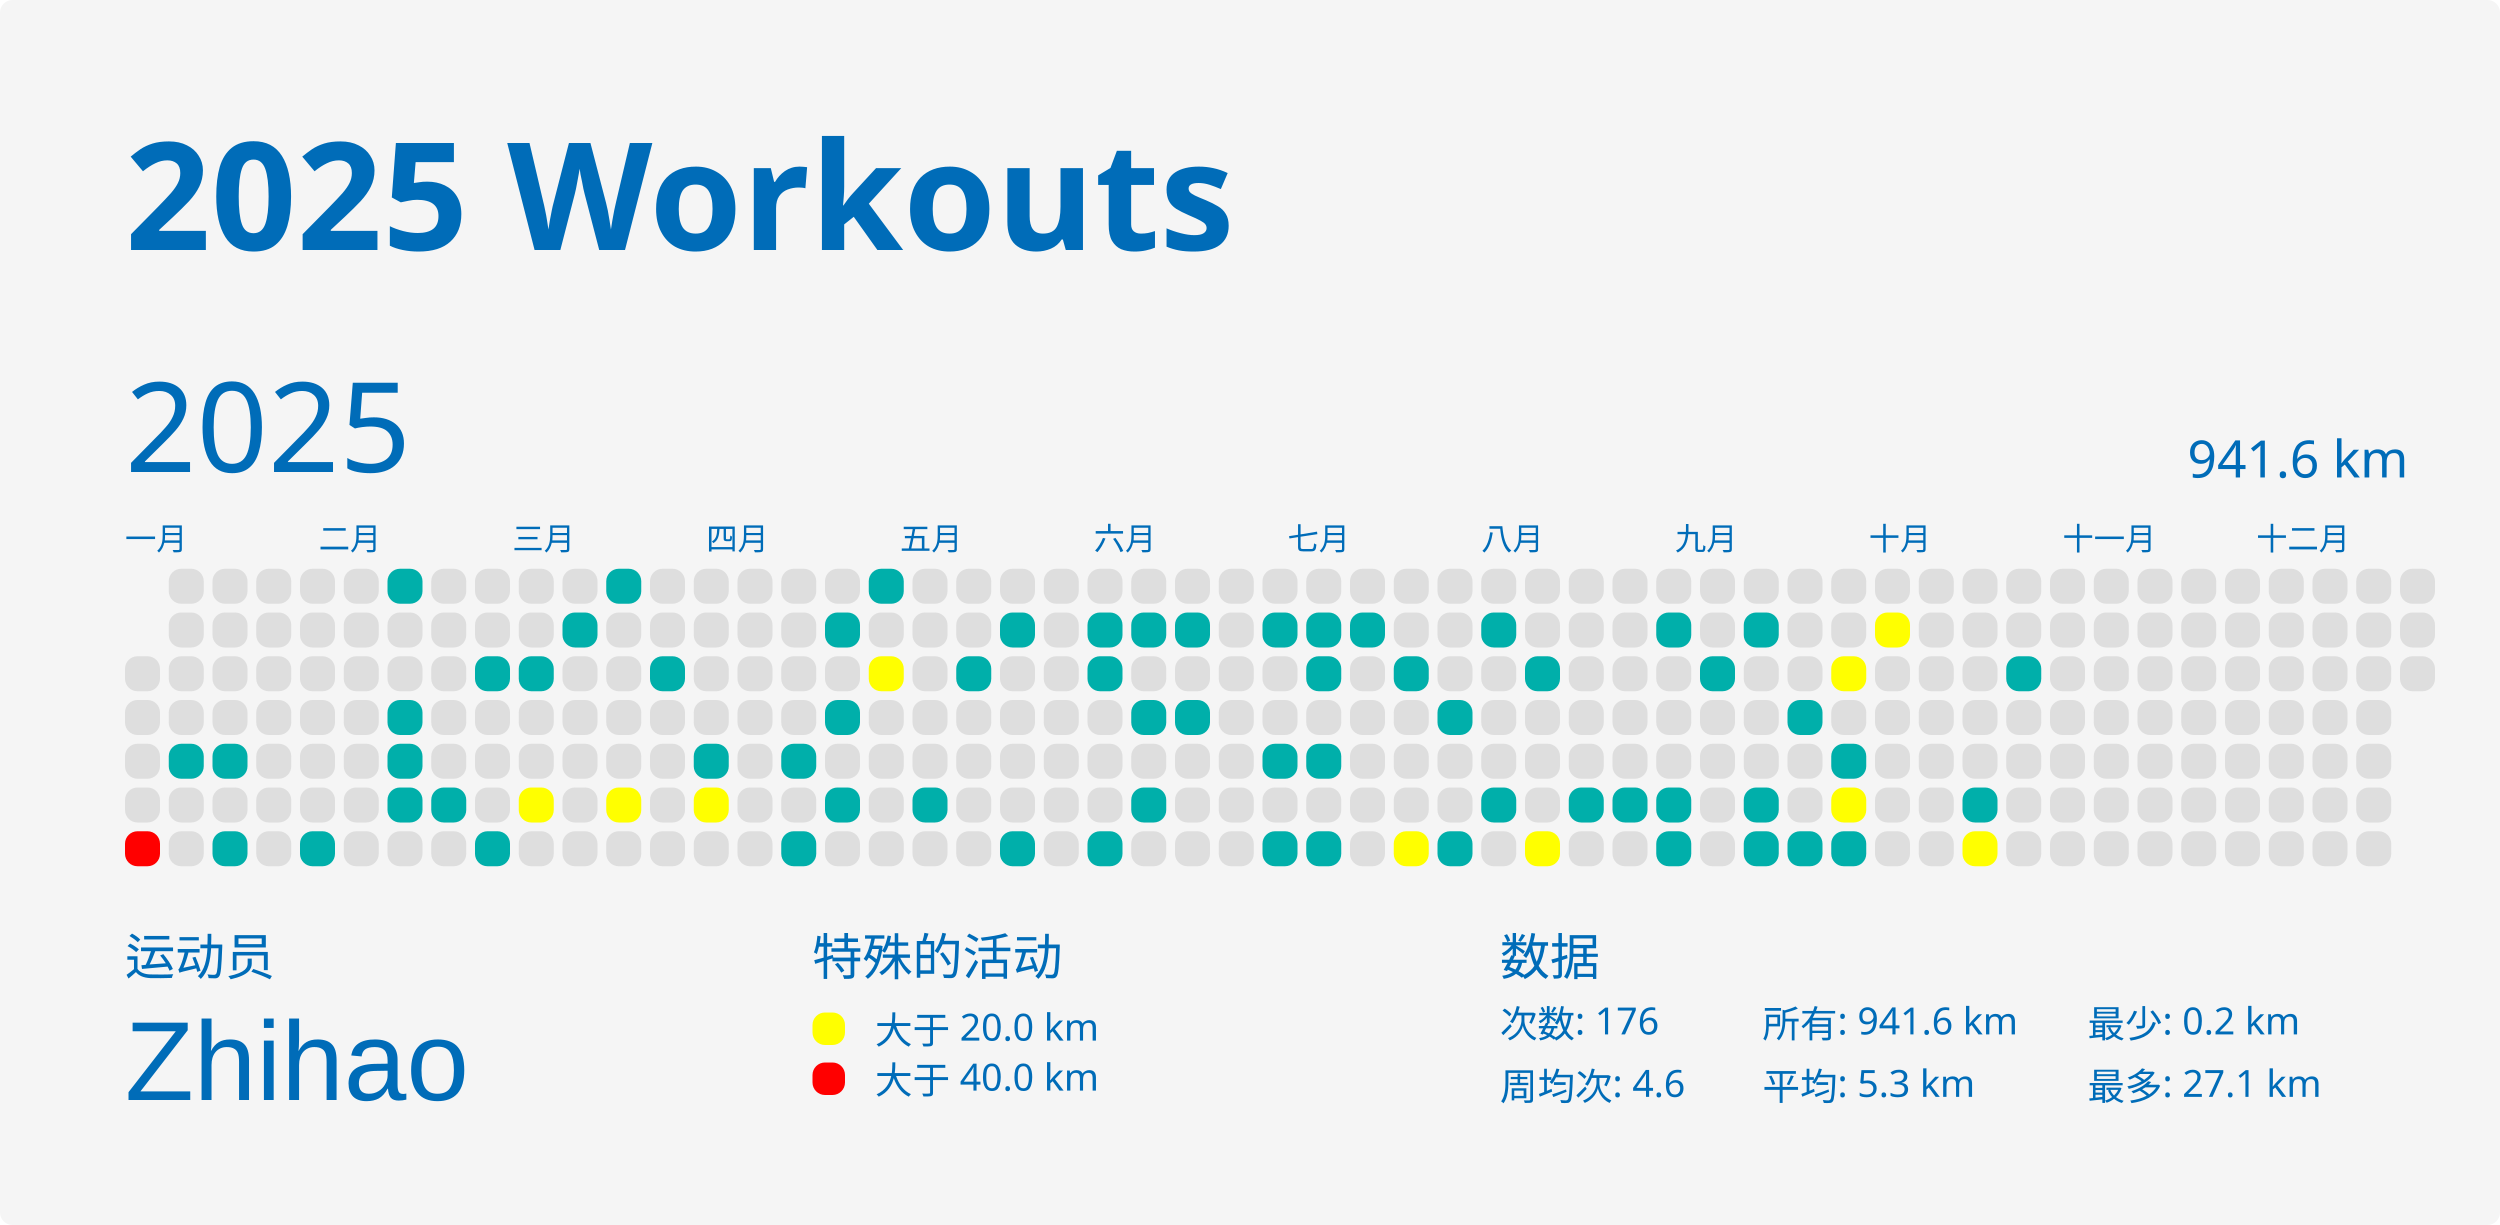
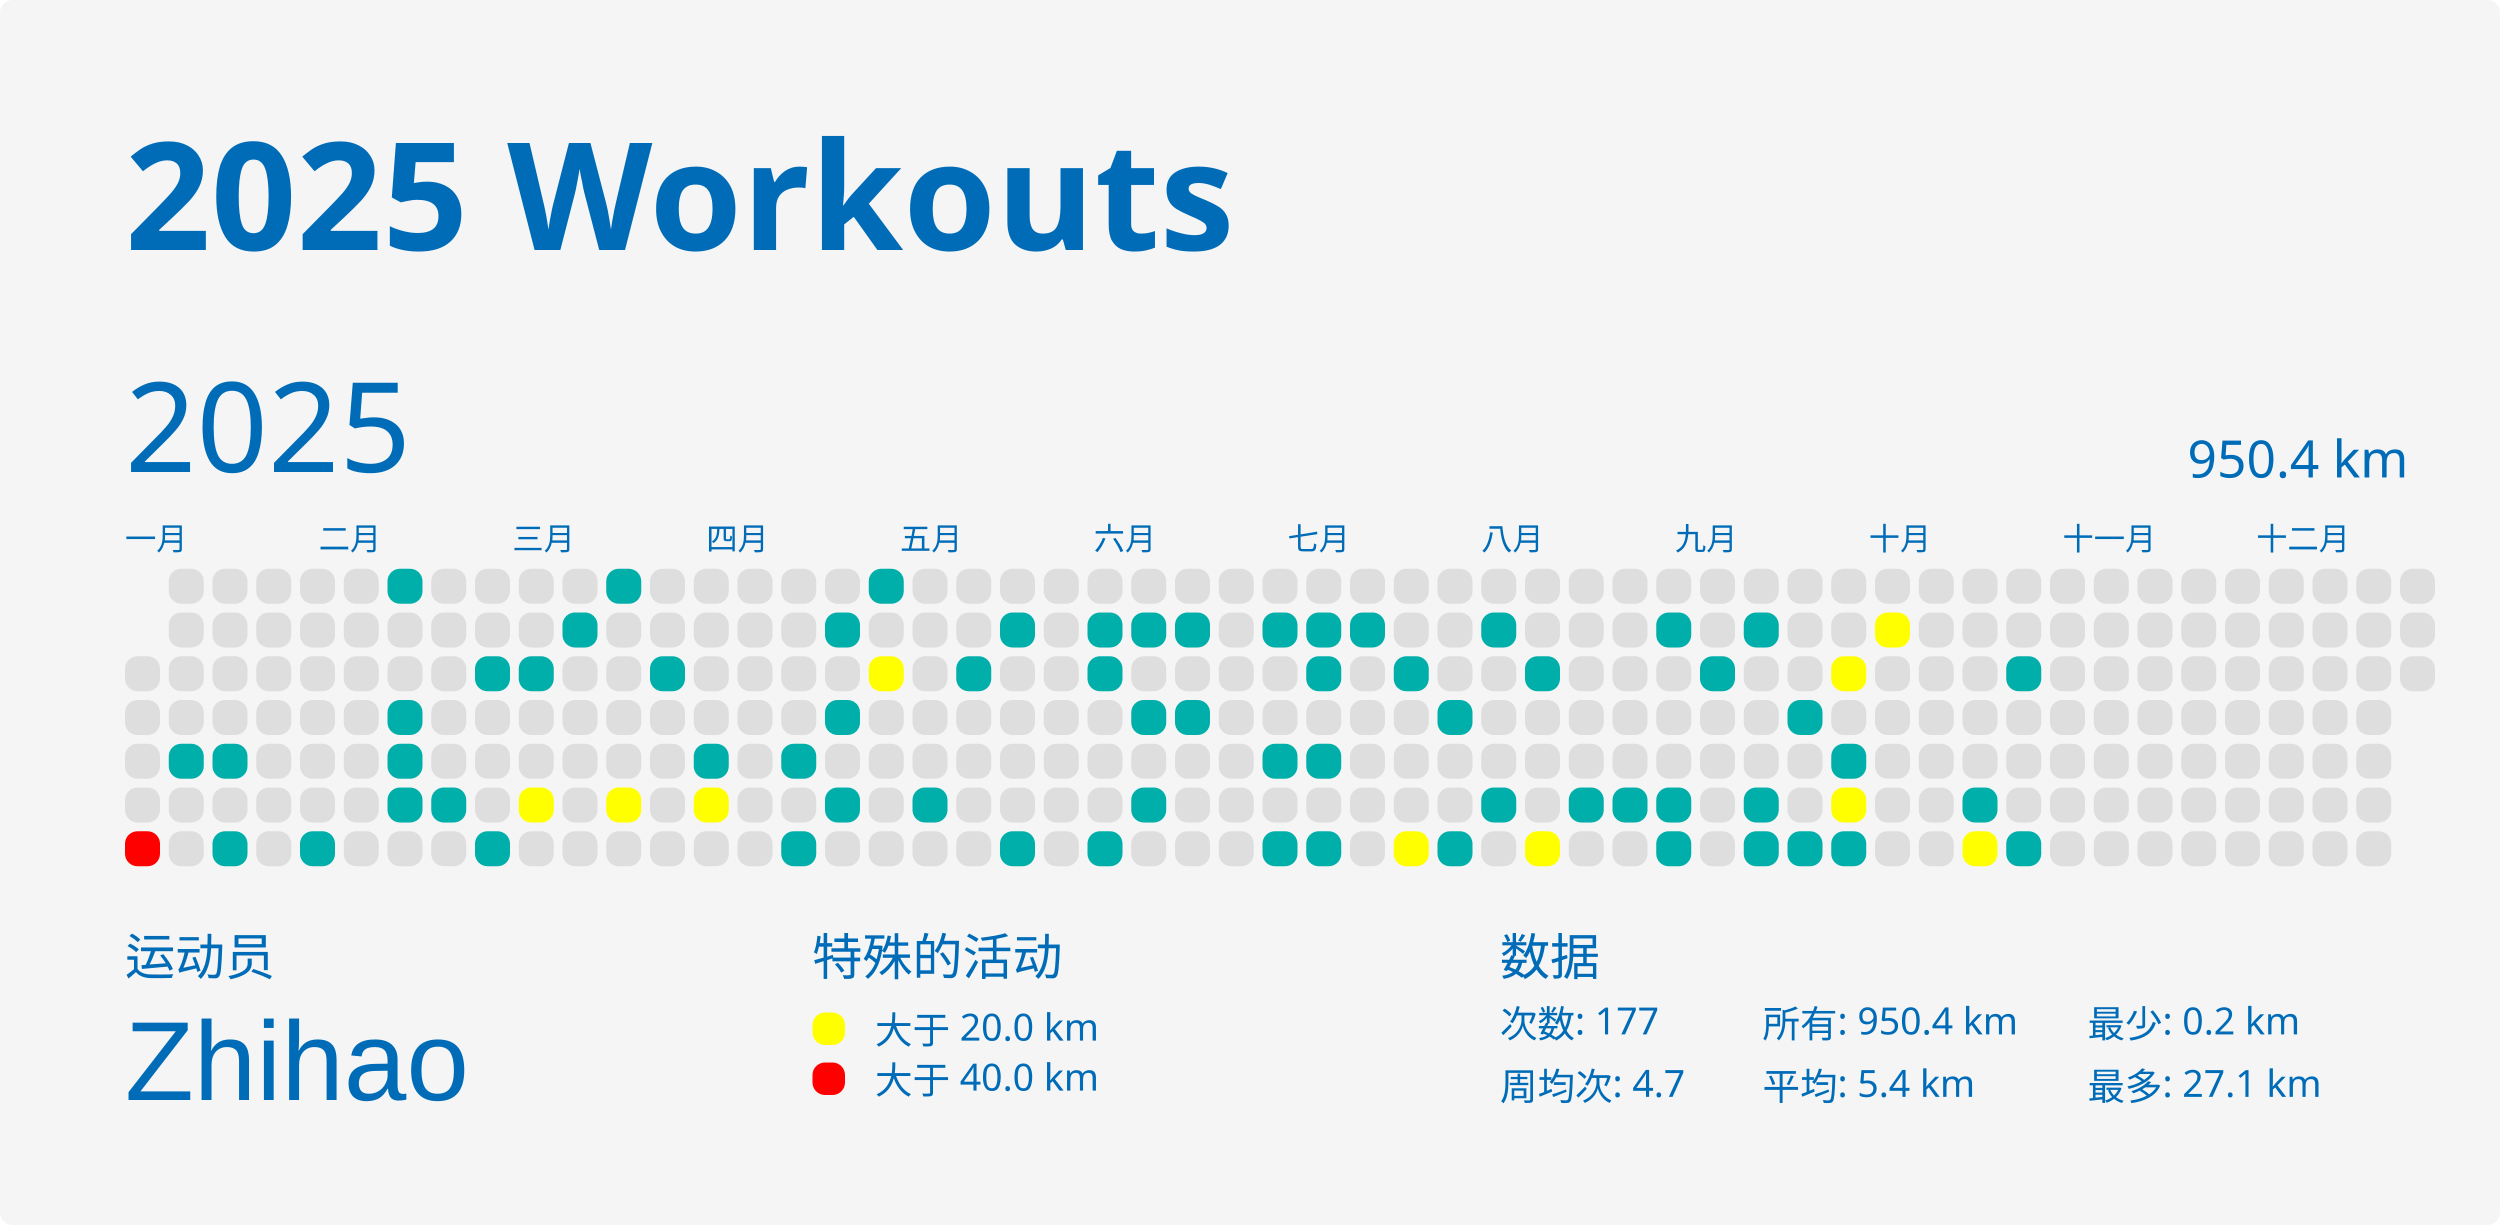
<svg xmlns="http://www.w3.org/2000/svg" baseProfile="full" height="98mm" version="1.1" viewBox="0,0,200,98" width="200mm">
  <defs />
  <rect fill="#f5f5f5" height="98" rx="1" ry="1" width="200" x="0" y="0" />
  <text fill="#006cb8" style="font-size:12px; font-family:MGI-Regular; font-weight:bold;" x="10" y="20">2025 Workouts</text>
  <text fill="#006cb8" style="font-size:4px; font-family:MGI-Regular" x="10" y="78">运动员</text>
  <text fill="#006cb8" style="font-size:9px; font-family:Arial" x="10" y="88">Zhihao</text>
  <text fill="#006cb8" style="font-size:4px; font-family:MGI-Regular" x="65" y="78">特殊的活动</text>
  <rect fill="yellow" height="2.6" rx="1" ry="1" width="2.6" x="65" y="81" />
  <text fill="#006cb8" style="font-size:3px; font-family:MGI-Regular" x="70" y="83.5">大于 20.0 km</text>
  <rect fill="red" height="2.6" rx="1" ry="1" width="2.6" x="65" y="85" />
  <text fill="#006cb8" style="font-size:3px; font-family:MGI-Regular" x="70" y="87.5">大于 40.0 km</text>
  <text fill="#006cb8" style="font-size:4px; font-family:MGI-Regular" x="120" y="78">数据</text>
-   <text fill="#006cb8" style="font-size:3px; font-family:MGI-Regular" x="120" y="83">次数: 176</text>
-   <text fill="#006cb8" style="font-size:3px; font-family:MGI-Regular" x="120" y="88">周均次: 4.6</text>
-   <text fill="#006cb8" style="font-size:3px; font-family:MGI-Regular" x="141" y="83">所有: 941.6 km</text>
-   <text fill="#006cb8" style="font-size:3px; font-family:MGI-Regular" x="141" y="88">平均: 5.3 km</text>
+   <text fill="#006cb8" style="font-size:3px; font-family:MGI-Regular" x="120" y="83">次数: 177</text>
+   <text fill="#006cb8" style="font-size:3px; font-family:MGI-Regular" x="120" y="88">周均次: 4.7</text>
+   <text fill="#006cb8" style="font-size:3px; font-family:MGI-Regular" x="141" y="83">所有: 950.4 km</text>
+   <text fill="#006cb8" style="font-size:3px; font-family:MGI-Regular" x="141" y="88">平均: 5.4 km</text>
  <text fill="#006cb8" style="font-size:3px; font-family:MGI-Regular" x="167" y="83">最少: 0.2 km</text>
  <text fill="#006cb8" style="font-size:3px; font-family:MGI-Regular" x="167" y="88">最多: 27.1 km</text>
  <text dominant-baseline="hanging" fill="#006cb8" style="font-size:10.0px; font-family:MGI-Regular;" x="10" y="30">2025</text>
-   <text dominant-baseline="hanging" fill="#006cb8" style="font-size:4.125px; font-family:MGI-Regular;" x="175" y="35">941.6 km</text>
+   <text dominant-baseline="hanging" fill="#006cb8" style="font-size:4.125px; font-family:MGI-Regular;" x="175" y="35">950.4 km</text>
  <text fill="#006cb8" style="font-size:2.5px; font-family:MGI-Regular" x="10.0" y="44">一月</text>
  <text fill="#006cb8" style="font-size:2.5px; font-family:MGI-Regular" x="25.5" y="44">二月</text>
  <text fill="#006cb8" style="font-size:2.5px; font-family:MGI-Regular" x="41.0" y="44">三月</text>
  <text fill="#006cb8" style="font-size:2.5px; font-family:MGI-Regular" x="56.5" y="44">四月</text>
  <text fill="#006cb8" style="font-size:2.5px; font-family:MGI-Regular" x="72.0" y="44">五月</text>
  <text fill="#006cb8" style="font-size:2.5px; font-family:MGI-Regular" x="87.5" y="44">六月</text>
  <text fill="#006cb8" style="font-size:2.5px; font-family:MGI-Regular" x="103.0" y="44">七月</text>
  <text fill="#006cb8" style="font-size:2.5px; font-family:MGI-Regular" x="118.5" y="44">八月</text>
  <text fill="#006cb8" style="font-size:2.5px; font-family:MGI-Regular" x="134.0" y="44">九月</text>
  <text fill="#006cb8" style="font-size:2.5px; font-family:MGI-Regular" x="149.5" y="44">十月</text>
  <text fill="#006cb8" style="font-size:2.5px; font-family:MGI-Regular" x="165.0" y="44">十一月</text>
  <text fill="#006cb8" style="font-size:2.5px; font-family:MGI-Regular" x="180.5" y="44">十二月</text>
  <rect fill="#dedede" height="2.8" rx="1" ry="1" width="2.8" x="10.0" y="52.5" />
  <rect fill="#dedede" height="2.8" rx="1" ry="1" width="2.8" x="10.0" y="56.0" />
  <rect fill="#dedede" height="2.8" rx="1" ry="1" width="2.8" x="10.0" y="59.5" />
  <rect fill="#dedede" height="2.8" rx="1" ry="1" width="2.8" x="10.0" y="63.0" />
  <rect fill="red" height="2.8" rx="1" ry="1" width="2.8" x="10.0" y="66.5" />
  <rect fill="#dedede" height="2.8" rx="1" ry="1" width="2.8" x="13.5" y="45.5" />
  <rect fill="#dedede" height="2.8" rx="1" ry="1" width="2.8" x="13.5" y="49.0" />
  <rect fill="#dedede" height="2.8" rx="1" ry="1" width="2.8" x="13.5" y="52.5" />
  <rect fill="#dedede" height="2.8" rx="1" ry="1" width="2.8" x="13.5" y="56.0" />
  <rect fill="#00AFAA" height="2.8" rx="1" ry="1" width="2.8" x="13.5" y="59.5" />
  <rect fill="#dedede" height="2.8" rx="1" ry="1" width="2.8" x="13.5" y="63.0" />
  <rect fill="#dedede" height="2.8" rx="1" ry="1" width="2.8" x="13.5" y="66.5" />
  <rect fill="#dedede" height="2.8" rx="1" ry="1" width="2.8" x="17.0" y="45.5" />
  <rect fill="#dedede" height="2.8" rx="1" ry="1" width="2.8" x="17.0" y="49.0" />
  <rect fill="#dedede" height="2.8" rx="1" ry="1" width="2.8" x="17.0" y="52.5" />
  <rect fill="#dedede" height="2.8" rx="1" ry="1" width="2.8" x="17.0" y="56.0" />
  <rect fill="#00AFAA" height="2.8" rx="1" ry="1" width="2.8" x="17.0" y="59.5" />
  <rect fill="#dedede" height="2.8" rx="1" ry="1" width="2.8" x="17.0" y="63.0" />
  <rect fill="#00AFAA" height="2.8" rx="1" ry="1" width="2.8" x="17.0" y="66.5" />
  <rect fill="#dedede" height="2.8" rx="1" ry="1" width="2.8" x="20.5" y="45.5" />
  <rect fill="#dedede" height="2.8" rx="1" ry="1" width="2.8" x="20.5" y="49.0" />
  <rect fill="#dedede" height="2.8" rx="1" ry="1" width="2.8" x="20.5" y="52.5" />
  <rect fill="#dedede" height="2.8" rx="1" ry="1" width="2.8" x="20.5" y="56.0" />
  <rect fill="#dedede" height="2.8" rx="1" ry="1" width="2.8" x="20.5" y="59.5" />
  <rect fill="#dedede" height="2.8" rx="1" ry="1" width="2.8" x="20.5" y="63.0" />
  <rect fill="#dedede" height="2.8" rx="1" ry="1" width="2.8" x="20.5" y="66.5" />
  <rect fill="#dedede" height="2.8" rx="1" ry="1" width="2.8" x="24.0" y="45.5" />
  <rect fill="#dedede" height="2.8" rx="1" ry="1" width="2.8" x="24.0" y="49.0" />
  <rect fill="#dedede" height="2.8" rx="1" ry="1" width="2.8" x="24.0" y="52.5" />
  <rect fill="#dedede" height="2.8" rx="1" ry="1" width="2.8" x="24.0" y="56.0" />
  <rect fill="#dedede" height="2.8" rx="1" ry="1" width="2.8" x="24.0" y="59.5" />
  <rect fill="#dedede" height="2.8" rx="1" ry="1" width="2.8" x="24.0" y="63.0" />
  <rect fill="#00AFAA" height="2.8" rx="1" ry="1" width="2.8" x="24.0" y="66.5" />
  <rect fill="#dedede" height="2.8" rx="1" ry="1" width="2.8" x="27.5" y="45.5" />
  <rect fill="#dedede" height="2.8" rx="1" ry="1" width="2.8" x="27.5" y="49.0" />
  <rect fill="#dedede" height="2.8" rx="1" ry="1" width="2.8" x="27.5" y="52.5" />
  <rect fill="#dedede" height="2.8" rx="1" ry="1" width="2.8" x="27.5" y="56.0" />
  <rect fill="#dedede" height="2.8" rx="1" ry="1" width="2.8" x="27.5" y="59.5" />
  <rect fill="#dedede" height="2.8" rx="1" ry="1" width="2.8" x="27.5" y="63.0" />
  <rect fill="#dedede" height="2.8" rx="1" ry="1" width="2.8" x="27.5" y="66.5" />
  <rect fill="#00AFAA" height="2.8" rx="1" ry="1" width="2.8" x="31.0" y="45.5" />
  <rect fill="#dedede" height="2.8" rx="1" ry="1" width="2.8" x="31.0" y="49.0" />
  <rect fill="#dedede" height="2.8" rx="1" ry="1" width="2.8" x="31.0" y="52.5" />
  <rect fill="#00AFAA" height="2.8" rx="1" ry="1" width="2.8" x="31.0" y="56.0" />
  <rect fill="#00AFAA" height="2.8" rx="1" ry="1" width="2.8" x="31.0" y="59.5" />
  <rect fill="#00AFAA" height="2.8" rx="1" ry="1" width="2.8" x="31.0" y="63.0" />
  <rect fill="#dedede" height="2.8" rx="1" ry="1" width="2.8" x="31.0" y="66.5" />
  <rect fill="#dedede" height="2.8" rx="1" ry="1" width="2.8" x="34.5" y="45.5" />
  <rect fill="#dedede" height="2.8" rx="1" ry="1" width="2.8" x="34.5" y="49.0" />
  <rect fill="#dedede" height="2.8" rx="1" ry="1" width="2.8" x="34.5" y="52.5" />
  <rect fill="#dedede" height="2.8" rx="1" ry="1" width="2.8" x="34.5" y="56.0" />
  <rect fill="#dedede" height="2.8" rx="1" ry="1" width="2.8" x="34.5" y="59.5" />
  <rect fill="#00AFAA" height="2.8" rx="1" ry="1" width="2.8" x="34.5" y="63.0" />
  <rect fill="#dedede" height="2.8" rx="1" ry="1" width="2.8" x="34.5" y="66.5" />
  <rect fill="#dedede" height="2.8" rx="1" ry="1" width="2.8" x="38.0" y="45.5" />
  <rect fill="#dedede" height="2.8" rx="1" ry="1" width="2.8" x="38.0" y="49.0" />
  <rect fill="#00AFAA" height="2.8" rx="1" ry="1" width="2.8" x="38.0" y="52.5" />
  <rect fill="#dedede" height="2.8" rx="1" ry="1" width="2.8" x="38.0" y="56.0" />
  <rect fill="#dedede" height="2.8" rx="1" ry="1" width="2.8" x="38.0" y="59.5" />
  <rect fill="#dedede" height="2.8" rx="1" ry="1" width="2.8" x="38.0" y="63.0" />
  <rect fill="#00AFAA" height="2.8" rx="1" ry="1" width="2.8" x="38.0" y="66.5" />
  <rect fill="#dedede" height="2.8" rx="1" ry="1" width="2.8" x="41.5" y="45.5" />
  <rect fill="#dedede" height="2.8" rx="1" ry="1" width="2.8" x="41.5" y="49.0" />
  <rect fill="#00AFAA" height="2.8" rx="1" ry="1" width="2.8" x="41.5" y="52.5" />
  <rect fill="#dedede" height="2.8" rx="1" ry="1" width="2.8" x="41.5" y="56.0" />
  <rect fill="#dedede" height="2.8" rx="1" ry="1" width="2.8" x="41.5" y="59.5" />
  <rect fill="yellow" height="2.8" rx="1" ry="1" width="2.8" x="41.5" y="63.0" />
  <rect fill="#dedede" height="2.8" rx="1" ry="1" width="2.8" x="41.5" y="66.5" />
  <rect fill="#dedede" height="2.8" rx="1" ry="1" width="2.8" x="45.0" y="45.5" />
  <rect fill="#00AFAA" height="2.8" rx="1" ry="1" width="2.8" x="45.0" y="49.0" />
  <rect fill="#dedede" height="2.8" rx="1" ry="1" width="2.8" x="45.0" y="52.5" />
  <rect fill="#dedede" height="2.8" rx="1" ry="1" width="2.8" x="45.0" y="56.0" />
  <rect fill="#dedede" height="2.8" rx="1" ry="1" width="2.8" x="45.0" y="59.5" />
  <rect fill="#dedede" height="2.8" rx="1" ry="1" width="2.8" x="45.0" y="63.0" />
  <rect fill="#dedede" height="2.8" rx="1" ry="1" width="2.8" x="45.0" y="66.5" />
  <rect fill="#00AFAA" height="2.8" rx="1" ry="1" width="2.8" x="48.5" y="45.5" />
  <rect fill="#dedede" height="2.8" rx="1" ry="1" width="2.8" x="48.5" y="49.0" />
  <rect fill="#dedede" height="2.8" rx="1" ry="1" width="2.8" x="48.5" y="52.5" />
  <rect fill="#dedede" height="2.8" rx="1" ry="1" width="2.8" x="48.5" y="56.0" />
  <rect fill="#dedede" height="2.8" rx="1" ry="1" width="2.8" x="48.5" y="59.5" />
  <rect fill="yellow" height="2.8" rx="1" ry="1" width="2.8" x="48.5" y="63.0" />
  <rect fill="#dedede" height="2.8" rx="1" ry="1" width="2.8" x="48.5" y="66.5" />
  <rect fill="#dedede" height="2.8" rx="1" ry="1" width="2.8" x="52.0" y="45.5" />
  <rect fill="#dedede" height="2.8" rx="1" ry="1" width="2.8" x="52.0" y="49.0" />
  <rect fill="#00AFAA" height="2.8" rx="1" ry="1" width="2.8" x="52.0" y="52.5" />
  <rect fill="#dedede" height="2.8" rx="1" ry="1" width="2.8" x="52.0" y="56.0" />
  <rect fill="#dedede" height="2.8" rx="1" ry="1" width="2.8" x="52.0" y="59.5" />
  <rect fill="#dedede" height="2.8" rx="1" ry="1" width="2.8" x="52.0" y="63.0" />
  <rect fill="#dedede" height="2.8" rx="1" ry="1" width="2.8" x="52.0" y="66.5" />
  <rect fill="#dedede" height="2.8" rx="1" ry="1" width="2.8" x="55.5" y="45.5" />
  <rect fill="#dedede" height="2.8" rx="1" ry="1" width="2.8" x="55.5" y="49.0" />
  <rect fill="#dedede" height="2.8" rx="1" ry="1" width="2.8" x="55.5" y="52.5" />
  <rect fill="#dedede" height="2.8" rx="1" ry="1" width="2.8" x="55.5" y="56.0" />
  <rect fill="#00AFAA" height="2.8" rx="1" ry="1" width="2.8" x="55.5" y="59.5" />
  <rect fill="yellow" height="2.8" rx="1" ry="1" width="2.8" x="55.5" y="63.0" />
  <rect fill="#dedede" height="2.8" rx="1" ry="1" width="2.8" x="55.5" y="66.5" />
  <rect fill="#dedede" height="2.8" rx="1" ry="1" width="2.8" x="59.0" y="45.5" />
  <rect fill="#dedede" height="2.8" rx="1" ry="1" width="2.8" x="59.0" y="49.0" />
  <rect fill="#dedede" height="2.8" rx="1" ry="1" width="2.8" x="59.0" y="52.5" />
  <rect fill="#dedede" height="2.8" rx="1" ry="1" width="2.8" x="59.0" y="56.0" />
  <rect fill="#dedede" height="2.8" rx="1" ry="1" width="2.8" x="59.0" y="59.5" />
  <rect fill="#dedede" height="2.8" rx="1" ry="1" width="2.8" x="59.0" y="63.0" />
  <rect fill="#dedede" height="2.8" rx="1" ry="1" width="2.8" x="59.0" y="66.5" />
  <rect fill="#dedede" height="2.8" rx="1" ry="1" width="2.8" x="62.5" y="45.5" />
  <rect fill="#dedede" height="2.8" rx="1" ry="1" width="2.8" x="62.5" y="49.0" />
  <rect fill="#dedede" height="2.8" rx="1" ry="1" width="2.8" x="62.5" y="52.5" />
  <rect fill="#dedede" height="2.8" rx="1" ry="1" width="2.8" x="62.5" y="56.0" />
  <rect fill="#00AFAA" height="2.8" rx="1" ry="1" width="2.8" x="62.5" y="59.5" />
  <rect fill="#dedede" height="2.8" rx="1" ry="1" width="2.8" x="62.5" y="63.0" />
  <rect fill="#00AFAA" height="2.8" rx="1" ry="1" width="2.8" x="62.5" y="66.5" />
  <rect fill="#dedede" height="2.8" rx="1" ry="1" width="2.8" x="66.0" y="45.5" />
  <rect fill="#00AFAA" height="2.8" rx="1" ry="1" width="2.8" x="66.0" y="49.0" />
  <rect fill="#dedede" height="2.8" rx="1" ry="1" width="2.8" x="66.0" y="52.5" />
  <rect fill="#00AFAA" height="2.8" rx="1" ry="1" width="2.8" x="66.0" y="56.0" />
  <rect fill="#dedede" height="2.8" rx="1" ry="1" width="2.8" x="66.0" y="59.5" />
  <rect fill="#00AFAA" height="2.8" rx="1" ry="1" width="2.8" x="66.0" y="63.0" />
  <rect fill="#dedede" height="2.8" rx="1" ry="1" width="2.8" x="66.0" y="66.5" />
  <rect fill="#00AFAA" height="2.8" rx="1" ry="1" width="2.8" x="69.5" y="45.5" />
  <rect fill="#dedede" height="2.8" rx="1" ry="1" width="2.8" x="69.5" y="49.0" />
  <rect fill="yellow" height="2.8" rx="1" ry="1" width="2.8" x="69.5" y="52.5" />
  <rect fill="#dedede" height="2.8" rx="1" ry="1" width="2.8" x="69.5" y="56.0" />
  <rect fill="#dedede" height="2.8" rx="1" ry="1" width="2.8" x="69.5" y="59.5" />
  <rect fill="#dedede" height="2.8" rx="1" ry="1" width="2.8" x="69.5" y="63.0" />
  <rect fill="#dedede" height="2.8" rx="1" ry="1" width="2.8" x="69.5" y="66.5" />
  <rect fill="#dedede" height="2.8" rx="1" ry="1" width="2.8" x="73.0" y="45.5" />
  <rect fill="#dedede" height="2.8" rx="1" ry="1" width="2.8" x="73.0" y="49.0" />
  <rect fill="#dedede" height="2.8" rx="1" ry="1" width="2.8" x="73.0" y="52.5" />
  <rect fill="#dedede" height="2.8" rx="1" ry="1" width="2.8" x="73.0" y="56.0" />
  <rect fill="#dedede" height="2.8" rx="1" ry="1" width="2.8" x="73.0" y="59.5" />
  <rect fill="#00AFAA" height="2.8" rx="1" ry="1" width="2.8" x="73.0" y="63.0" />
  <rect fill="#dedede" height="2.8" rx="1" ry="1" width="2.8" x="73.0" y="66.5" />
  <rect fill="#dedede" height="2.8" rx="1" ry="1" width="2.8" x="76.5" y="45.5" />
  <rect fill="#dedede" height="2.8" rx="1" ry="1" width="2.8" x="76.5" y="49.0" />
  <rect fill="#00AFAA" height="2.8" rx="1" ry="1" width="2.8" x="76.5" y="52.5" />
  <rect fill="#dedede" height="2.8" rx="1" ry="1" width="2.8" x="76.5" y="56.0" />
  <rect fill="#dedede" height="2.8" rx="1" ry="1" width="2.8" x="76.5" y="59.5" />
  <rect fill="#dedede" height="2.8" rx="1" ry="1" width="2.8" x="76.5" y="63.0" />
  <rect fill="#dedede" height="2.8" rx="1" ry="1" width="2.8" x="76.5" y="66.5" />
  <rect fill="#dedede" height="2.8" rx="1" ry="1" width="2.8" x="80.0" y="45.5" />
  <rect fill="#00AFAA" height="2.8" rx="1" ry="1" width="2.8" x="80.0" y="49.0" />
  <rect fill="#dedede" height="2.8" rx="1" ry="1" width="2.8" x="80.0" y="52.5" />
  <rect fill="#dedede" height="2.8" rx="1" ry="1" width="2.8" x="80.0" y="56.0" />
  <rect fill="#dedede" height="2.8" rx="1" ry="1" width="2.8" x="80.0" y="59.5" />
  <rect fill="#dedede" height="2.8" rx="1" ry="1" width="2.8" x="80.0" y="63.0" />
  <rect fill="#00AFAA" height="2.8" rx="1" ry="1" width="2.8" x="80.0" y="66.5" />
  <rect fill="#dedede" height="2.8" rx="1" ry="1" width="2.8" x="83.5" y="45.5" />
  <rect fill="#dedede" height="2.8" rx="1" ry="1" width="2.8" x="83.5" y="49.0" />
  <rect fill="#dedede" height="2.8" rx="1" ry="1" width="2.8" x="83.5" y="52.5" />
  <rect fill="#dedede" height="2.8" rx="1" ry="1" width="2.8" x="83.5" y="56.0" />
  <rect fill="#dedede" height="2.8" rx="1" ry="1" width="2.8" x="83.5" y="59.5" />
  <rect fill="#dedede" height="2.8" rx="1" ry="1" width="2.8" x="83.5" y="63.0" />
  <rect fill="#dedede" height="2.8" rx="1" ry="1" width="2.8" x="83.5" y="66.5" />
  <rect fill="#dedede" height="2.8" rx="1" ry="1" width="2.8" x="87.0" y="45.5" />
  <rect fill="#00AFAA" height="2.8" rx="1" ry="1" width="2.8" x="87.0" y="49.0" />
  <rect fill="#00AFAA" height="2.8" rx="1" ry="1" width="2.8" x="87.0" y="52.5" />
  <rect fill="#dedede" height="2.8" rx="1" ry="1" width="2.8" x="87.0" y="56.0" />
  <rect fill="#dedede" height="2.8" rx="1" ry="1" width="2.8" x="87.0" y="59.5" />
  <rect fill="#dedede" height="2.8" rx="1" ry="1" width="2.8" x="87.0" y="63.0" />
  <rect fill="#00AFAA" height="2.8" rx="1" ry="1" width="2.8" x="87.0" y="66.5" />
  <rect fill="#dedede" height="2.8" rx="1" ry="1" width="2.8" x="90.5" y="45.5" />
  <rect fill="#00AFAA" height="2.8" rx="1" ry="1" width="2.8" x="90.5" y="49.0" />
  <rect fill="#dedede" height="2.8" rx="1" ry="1" width="2.8" x="90.5" y="52.5" />
  <rect fill="#00AFAA" height="2.8" rx="1" ry="1" width="2.8" x="90.5" y="56.0" />
  <rect fill="#dedede" height="2.8" rx="1" ry="1" width="2.8" x="90.5" y="59.5" />
  <rect fill="#00AFAA" height="2.8" rx="1" ry="1" width="2.8" x="90.5" y="63.0" />
  <rect fill="#dedede" height="2.8" rx="1" ry="1" width="2.8" x="90.5" y="66.5" />
  <rect fill="#dedede" height="2.8" rx="1" ry="1" width="2.8" x="94.0" y="45.5" />
  <rect fill="#00AFAA" height="2.8" rx="1" ry="1" width="2.8" x="94.0" y="49.0" />
  <rect fill="#dedede" height="2.8" rx="1" ry="1" width="2.8" x="94.0" y="52.5" />
  <rect fill="#00AFAA" height="2.8" rx="1" ry="1" width="2.8" x="94.0" y="56.0" />
  <rect fill="#dedede" height="2.8" rx="1" ry="1" width="2.8" x="94.0" y="59.5" />
  <rect fill="#dedede" height="2.8" rx="1" ry="1" width="2.8" x="94.0" y="63.0" />
  <rect fill="#dedede" height="2.8" rx="1" ry="1" width="2.8" x="94.0" y="66.5" />
  <rect fill="#dedede" height="2.8" rx="1" ry="1" width="2.8" x="97.5" y="45.5" />
  <rect fill="#dedede" height="2.8" rx="1" ry="1" width="2.8" x="97.5" y="49.0" />
  <rect fill="#dedede" height="2.8" rx="1" ry="1" width="2.8" x="97.5" y="52.5" />
  <rect fill="#dedede" height="2.8" rx="1" ry="1" width="2.8" x="97.5" y="56.0" />
  <rect fill="#dedede" height="2.8" rx="1" ry="1" width="2.8" x="97.5" y="59.5" />
  <rect fill="#dedede" height="2.8" rx="1" ry="1" width="2.8" x="97.5" y="63.0" />
  <rect fill="#dedede" height="2.8" rx="1" ry="1" width="2.8" x="97.5" y="66.5" />
  <rect fill="#dedede" height="2.8" rx="1" ry="1" width="2.8" x="101.0" y="45.5" />
  <rect fill="#00AFAA" height="2.8" rx="1" ry="1" width="2.8" x="101.0" y="49.0" />
  <rect fill="#dedede" height="2.8" rx="1" ry="1" width="2.8" x="101.0" y="52.5" />
  <rect fill="#dedede" height="2.8" rx="1" ry="1" width="2.8" x="101.0" y="56.0" />
  <rect fill="#00AFAA" height="2.8" rx="1" ry="1" width="2.8" x="101.0" y="59.5" />
  <rect fill="#dedede" height="2.8" rx="1" ry="1" width="2.8" x="101.0" y="63.0" />
  <rect fill="#00AFAA" height="2.8" rx="1" ry="1" width="2.8" x="101.0" y="66.5" />
  <rect fill="#dedede" height="2.8" rx="1" ry="1" width="2.8" x="104.5" y="45.5" />
  <rect fill="#00AFAA" height="2.8" rx="1" ry="1" width="2.8" x="104.5" y="49.0" />
  <rect fill="#00AFAA" height="2.8" rx="1" ry="1" width="2.8" x="104.5" y="52.5" />
  <rect fill="#dedede" height="2.8" rx="1" ry="1" width="2.8" x="104.5" y="56.0" />
  <rect fill="#00AFAA" height="2.8" rx="1" ry="1" width="2.8" x="104.5" y="59.5" />
  <rect fill="#dedede" height="2.8" rx="1" ry="1" width="2.8" x="104.5" y="63.0" />
  <rect fill="#00AFAA" height="2.8" rx="1" ry="1" width="2.8" x="104.5" y="66.5" />
  <rect fill="#dedede" height="2.8" rx="1" ry="1" width="2.8" x="108.0" y="45.5" />
  <rect fill="#00AFAA" height="2.8" rx="1" ry="1" width="2.8" x="108.0" y="49.0" />
  <rect fill="#dedede" height="2.8" rx="1" ry="1" width="2.8" x="108.0" y="52.5" />
  <rect fill="#dedede" height="2.8" rx="1" ry="1" width="2.8" x="108.0" y="56.0" />
  <rect fill="#dedede" height="2.8" rx="1" ry="1" width="2.8" x="108.0" y="59.5" />
  <rect fill="#dedede" height="2.8" rx="1" ry="1" width="2.8" x="108.0" y="63.0" />
  <rect fill="#dedede" height="2.8" rx="1" ry="1" width="2.8" x="108.0" y="66.5" />
  <rect fill="#dedede" height="2.8" rx="1" ry="1" width="2.8" x="111.5" y="45.5" />
  <rect fill="#dedede" height="2.8" rx="1" ry="1" width="2.8" x="111.5" y="49.0" />
  <rect fill="#00AFAA" height="2.8" rx="1" ry="1" width="2.8" x="111.5" y="52.5" />
  <rect fill="#dedede" height="2.8" rx="1" ry="1" width="2.8" x="111.5" y="56.0" />
  <rect fill="#dedede" height="2.8" rx="1" ry="1" width="2.8" x="111.5" y="59.5" />
  <rect fill="#dedede" height="2.8" rx="1" ry="1" width="2.8" x="111.5" y="63.0" />
  <rect fill="yellow" height="2.8" rx="1" ry="1" width="2.8" x="111.5" y="66.5" />
  <rect fill="#dedede" height="2.8" rx="1" ry="1" width="2.8" x="115.0" y="45.5" />
  <rect fill="#dedede" height="2.8" rx="1" ry="1" width="2.8" x="115.0" y="49.0" />
  <rect fill="#dedede" height="2.8" rx="1" ry="1" width="2.8" x="115.0" y="52.5" />
  <rect fill="#00AFAA" height="2.8" rx="1" ry="1" width="2.8" x="115.0" y="56.0" />
  <rect fill="#dedede" height="2.8" rx="1" ry="1" width="2.8" x="115.0" y="59.5" />
  <rect fill="#dedede" height="2.8" rx="1" ry="1" width="2.8" x="115.0" y="63.0" />
  <rect fill="#00AFAA" height="2.8" rx="1" ry="1" width="2.8" x="115.0" y="66.5" />
  <rect fill="#dedede" height="2.8" rx="1" ry="1" width="2.8" x="118.5" y="45.5" />
  <rect fill="#00AFAA" height="2.8" rx="1" ry="1" width="2.8" x="118.5" y="49.0" />
  <rect fill="#dedede" height="2.8" rx="1" ry="1" width="2.8" x="118.5" y="52.5" />
  <rect fill="#dedede" height="2.8" rx="1" ry="1" width="2.8" x="118.5" y="56.0" />
  <rect fill="#dedede" height="2.8" rx="1" ry="1" width="2.8" x="118.5" y="59.5" />
  <rect fill="#00AFAA" height="2.8" rx="1" ry="1" width="2.8" x="118.5" y="63.0" />
  <rect fill="#dedede" height="2.8" rx="1" ry="1" width="2.8" x="118.5" y="66.5" />
  <rect fill="#dedede" height="2.8" rx="1" ry="1" width="2.8" x="122.0" y="45.5" />
  <rect fill="#dedede" height="2.8" rx="1" ry="1" width="2.8" x="122.0" y="49.0" />
  <rect fill="#00AFAA" height="2.8" rx="1" ry="1" width="2.8" x="122.0" y="52.5" />
  <rect fill="#dedede" height="2.8" rx="1" ry="1" width="2.8" x="122.0" y="56.0" />
  <rect fill="#dedede" height="2.8" rx="1" ry="1" width="2.8" x="122.0" y="59.5" />
  <rect fill="#dedede" height="2.8" rx="1" ry="1" width="2.8" x="122.0" y="63.0" />
  <rect fill="yellow" height="2.8" rx="1" ry="1" width="2.8" x="122.0" y="66.5" />
  <rect fill="#dedede" height="2.8" rx="1" ry="1" width="2.8" x="125.5" y="45.5" />
  <rect fill="#dedede" height="2.8" rx="1" ry="1" width="2.8" x="125.5" y="49.0" />
  <rect fill="#dedede" height="2.8" rx="1" ry="1" width="2.8" x="125.5" y="52.5" />
  <rect fill="#dedede" height="2.8" rx="1" ry="1" width="2.8" x="125.5" y="56.0" />
  <rect fill="#dedede" height="2.8" rx="1" ry="1" width="2.8" x="125.5" y="59.5" />
  <rect fill="#00AFAA" height="2.8" rx="1" ry="1" width="2.8" x="125.5" y="63.0" />
  <rect fill="#dedede" height="2.8" rx="1" ry="1" width="2.8" x="125.5" y="66.5" />
  <rect fill="#dedede" height="2.8" rx="1" ry="1" width="2.8" x="129.0" y="45.5" />
  <rect fill="#dedede" height="2.8" rx="1" ry="1" width="2.8" x="129.0" y="49.0" />
  <rect fill="#dedede" height="2.8" rx="1" ry="1" width="2.8" x="129.0" y="52.5" />
  <rect fill="#dedede" height="2.8" rx="1" ry="1" width="2.8" x="129.0" y="56.0" />
  <rect fill="#dedede" height="2.8" rx="1" ry="1" width="2.8" x="129.0" y="59.5" />
  <rect fill="#00AFAA" height="2.8" rx="1" ry="1" width="2.8" x="129.0" y="63.0" />
  <rect fill="#dedede" height="2.8" rx="1" ry="1" width="2.8" x="129.0" y="66.5" />
  <rect fill="#dedede" height="2.8" rx="1" ry="1" width="2.8" x="132.5" y="45.5" />
  <rect fill="#00AFAA" height="2.8" rx="1" ry="1" width="2.8" x="132.5" y="49.0" />
  <rect fill="#dedede" height="2.8" rx="1" ry="1" width="2.8" x="132.5" y="52.5" />
  <rect fill="#dedede" height="2.8" rx="1" ry="1" width="2.8" x="132.5" y="56.0" />
  <rect fill="#dedede" height="2.8" rx="1" ry="1" width="2.8" x="132.5" y="59.5" />
  <rect fill="#00AFAA" height="2.8" rx="1" ry="1" width="2.8" x="132.5" y="63.0" />
  <rect fill="#00AFAA" height="2.8" rx="1" ry="1" width="2.8" x="132.5" y="66.5" />
  <rect fill="#dedede" height="2.8" rx="1" ry="1" width="2.8" x="136.0" y="45.5" />
  <rect fill="#dedede" height="2.8" rx="1" ry="1" width="2.8" x="136.0" y="49.0" />
  <rect fill="#00AFAA" height="2.8" rx="1" ry="1" width="2.8" x="136.0" y="52.5" />
  <rect fill="#dedede" height="2.8" rx="1" ry="1" width="2.8" x="136.0" y="56.0" />
  <rect fill="#dedede" height="2.8" rx="1" ry="1" width="2.8" x="136.0" y="59.5" />
  <rect fill="#dedede" height="2.8" rx="1" ry="1" width="2.8" x="136.0" y="63.0" />
  <rect fill="#dedede" height="2.8" rx="1" ry="1" width="2.8" x="136.0" y="66.5" />
  <rect fill="#dedede" height="2.8" rx="1" ry="1" width="2.8" x="139.5" y="45.5" />
  <rect fill="#00AFAA" height="2.8" rx="1" ry="1" width="2.8" x="139.5" y="49.0" />
  <rect fill="#dedede" height="2.8" rx="1" ry="1" width="2.8" x="139.5" y="52.5" />
  <rect fill="#dedede" height="2.8" rx="1" ry="1" width="2.8" x="139.5" y="56.0" />
  <rect fill="#dedede" height="2.8" rx="1" ry="1" width="2.8" x="139.5" y="59.5" />
  <rect fill="#00AFAA" height="2.8" rx="1" ry="1" width="2.8" x="139.5" y="63.0" />
  <rect fill="#00AFAA" height="2.8" rx="1" ry="1" width="2.8" x="139.5" y="66.5" />
  <rect fill="#dedede" height="2.8" rx="1" ry="1" width="2.8" x="143.0" y="45.5" />
  <rect fill="#dedede" height="2.8" rx="1" ry="1" width="2.8" x="143.0" y="49.0" />
  <rect fill="#dedede" height="2.8" rx="1" ry="1" width="2.8" x="143.0" y="52.5" />
  <rect fill="#00AFAA" height="2.8" rx="1" ry="1" width="2.8" x="143.0" y="56.0" />
  <rect fill="#dedede" height="2.8" rx="1" ry="1" width="2.8" x="143.0" y="59.5" />
  <rect fill="#dedede" height="2.8" rx="1" ry="1" width="2.8" x="143.0" y="63.0" />
  <rect fill="#00AFAA" height="2.8" rx="1" ry="1" width="2.8" x="143.0" y="66.5" />
  <rect fill="#dedede" height="2.8" rx="1" ry="1" width="2.8" x="146.5" y="45.5" />
  <rect fill="#dedede" height="2.8" rx="1" ry="1" width="2.8" x="146.5" y="49.0" />
  <rect fill="yellow" height="2.8" rx="1" ry="1" width="2.8" x="146.5" y="52.5" />
  <rect fill="#dedede" height="2.8" rx="1" ry="1" width="2.8" x="146.5" y="56.0" />
  <rect fill="#00AFAA" height="2.8" rx="1" ry="1" width="2.8" x="146.5" y="59.5" />
  <rect fill="yellow" height="2.8" rx="1" ry="1" width="2.8" x="146.5" y="63.0" />
  <rect fill="#00AFAA" height="2.8" rx="1" ry="1" width="2.8" x="146.5" y="66.5" />
  <rect fill="#dedede" height="2.8" rx="1" ry="1" width="2.8" x="150.0" y="45.5" />
  <rect fill="yellow" height="2.8" rx="1" ry="1" width="2.8" x="150.0" y="49.0" />
  <rect fill="#dedede" height="2.8" rx="1" ry="1" width="2.8" x="150.0" y="52.5" />
  <rect fill="#dedede" height="2.8" rx="1" ry="1" width="2.8" x="150.0" y="56.0" />
  <rect fill="#dedede" height="2.8" rx="1" ry="1" width="2.8" x="150.0" y="59.5" />
  <rect fill="#dedede" height="2.8" rx="1" ry="1" width="2.8" x="150.0" y="63.0" />
  <rect fill="#dedede" height="2.8" rx="1" ry="1" width="2.8" x="150.0" y="66.5" />
  <rect fill="#dedede" height="2.8" rx="1" ry="1" width="2.8" x="153.5" y="45.5" />
  <rect fill="#dedede" height="2.8" rx="1" ry="1" width="2.8" x="153.5" y="49.0" />
  <rect fill="#dedede" height="2.8" rx="1" ry="1" width="2.8" x="153.5" y="52.5" />
  <rect fill="#dedede" height="2.8" rx="1" ry="1" width="2.8" x="153.5" y="56.0" />
  <rect fill="#dedede" height="2.8" rx="1" ry="1" width="2.8" x="153.5" y="59.5" />
  <rect fill="#dedede" height="2.8" rx="1" ry="1" width="2.8" x="153.5" y="63.0" />
  <rect fill="#dedede" height="2.8" rx="1" ry="1" width="2.8" x="153.5" y="66.5" />
  <rect fill="#dedede" height="2.8" rx="1" ry="1" width="2.8" x="157.0" y="45.5" />
  <rect fill="#dedede" height="2.8" rx="1" ry="1" width="2.8" x="157.0" y="49.0" />
  <rect fill="#dedede" height="2.8" rx="1" ry="1" width="2.8" x="157.0" y="52.5" />
  <rect fill="#dedede" height="2.8" rx="1" ry="1" width="2.8" x="157.0" y="56.0" />
  <rect fill="#dedede" height="2.8" rx="1" ry="1" width="2.8" x="157.0" y="59.5" />
  <rect fill="#00AFAA" height="2.8" rx="1" ry="1" width="2.8" x="157.0" y="63.0" />
  <rect fill="yellow" height="2.8" rx="1" ry="1" width="2.8" x="157.0" y="66.5" />
  <rect fill="#dedede" height="2.8" rx="1" ry="1" width="2.8" x="160.5" y="45.5" />
  <rect fill="#dedede" height="2.8" rx="1" ry="1" width="2.8" x="160.5" y="49.0" />
  <rect fill="#00AFAA" height="2.8" rx="1" ry="1" width="2.8" x="160.5" y="52.5" />
  <rect fill="#dedede" height="2.8" rx="1" ry="1" width="2.8" x="160.5" y="56.0" />
  <rect fill="#dedede" height="2.8" rx="1" ry="1" width="2.8" x="160.5" y="59.5" />
  <rect fill="#dedede" height="2.8" rx="1" ry="1" width="2.8" x="160.5" y="63.0" />
-   <rect fill="#dedede" height="2.8" rx="1" ry="1" width="2.8" x="160.5" y="66.5" />
+   <rect fill="#00AFAA" height="2.8" rx="1" ry="1" width="2.8" x="160.5" y="66.5" />
  <rect fill="#dedede" height="2.8" rx="1" ry="1" width="2.8" x="164.0" y="45.5" />
  <rect fill="#dedede" height="2.8" rx="1" ry="1" width="2.8" x="164.0" y="49.0" />
  <rect fill="#dedede" height="2.8" rx="1" ry="1" width="2.8" x="164.0" y="52.5" />
  <rect fill="#dedede" height="2.8" rx="1" ry="1" width="2.8" x="164.0" y="56.0" />
  <rect fill="#dedede" height="2.8" rx="1" ry="1" width="2.8" x="164.0" y="59.5" />
  <rect fill="#dedede" height="2.8" rx="1" ry="1" width="2.8" x="164.0" y="63.0" />
  <rect fill="#dedede" height="2.8" rx="1" ry="1" width="2.8" x="164.0" y="66.5" />
  <rect fill="#dedede" height="2.8" rx="1" ry="1" width="2.8" x="167.5" y="45.5" />
  <rect fill="#dedede" height="2.8" rx="1" ry="1" width="2.8" x="167.5" y="49.0" />
  <rect fill="#dedede" height="2.8" rx="1" ry="1" width="2.8" x="167.5" y="52.5" />
  <rect fill="#dedede" height="2.8" rx="1" ry="1" width="2.8" x="167.5" y="56.0" />
  <rect fill="#dedede" height="2.8" rx="1" ry="1" width="2.8" x="167.5" y="59.5" />
  <rect fill="#dedede" height="2.8" rx="1" ry="1" width="2.8" x="167.5" y="63.0" />
  <rect fill="#dedede" height="2.8" rx="1" ry="1" width="2.8" x="167.5" y="66.5" />
  <rect fill="#dedede" height="2.8" rx="1" ry="1" width="2.8" x="171.0" y="45.5" />
  <rect fill="#dedede" height="2.8" rx="1" ry="1" width="2.8" x="171.0" y="49.0" />
  <rect fill="#dedede" height="2.8" rx="1" ry="1" width="2.8" x="171.0" y="52.5" />
  <rect fill="#dedede" height="2.8" rx="1" ry="1" width="2.8" x="171.0" y="56.0" />
  <rect fill="#dedede" height="2.8" rx="1" ry="1" width="2.8" x="171.0" y="59.5" />
  <rect fill="#dedede" height="2.8" rx="1" ry="1" width="2.8" x="171.0" y="63.0" />
  <rect fill="#dedede" height="2.8" rx="1" ry="1" width="2.8" x="171.0" y="66.5" />
  <rect fill="#dedede" height="2.8" rx="1" ry="1" width="2.8" x="174.5" y="45.5" />
  <rect fill="#dedede" height="2.8" rx="1" ry="1" width="2.8" x="174.5" y="49.0" />
  <rect fill="#dedede" height="2.8" rx="1" ry="1" width="2.8" x="174.5" y="52.5" />
  <rect fill="#dedede" height="2.8" rx="1" ry="1" width="2.8" x="174.5" y="56.0" />
  <rect fill="#dedede" height="2.8" rx="1" ry="1" width="2.8" x="174.5" y="59.5" />
  <rect fill="#dedede" height="2.8" rx="1" ry="1" width="2.8" x="174.5" y="63.0" />
  <rect fill="#dedede" height="2.8" rx="1" ry="1" width="2.8" x="174.5" y="66.5" />
  <rect fill="#dedede" height="2.8" rx="1" ry="1" width="2.8" x="178.0" y="45.5" />
  <rect fill="#dedede" height="2.8" rx="1" ry="1" width="2.8" x="178.0" y="49.0" />
  <rect fill="#dedede" height="2.8" rx="1" ry="1" width="2.8" x="178.0" y="52.5" />
  <rect fill="#dedede" height="2.8" rx="1" ry="1" width="2.8" x="178.0" y="56.0" />
  <rect fill="#dedede" height="2.8" rx="1" ry="1" width="2.8" x="178.0" y="59.5" />
  <rect fill="#dedede" height="2.8" rx="1" ry="1" width="2.8" x="178.0" y="63.0" />
  <rect fill="#dedede" height="2.8" rx="1" ry="1" width="2.8" x="178.0" y="66.5" />
  <rect fill="#dedede" height="2.8" rx="1" ry="1" width="2.8" x="181.5" y="45.5" />
  <rect fill="#dedede" height="2.8" rx="1" ry="1" width="2.8" x="181.5" y="49.0" />
  <rect fill="#dedede" height="2.8" rx="1" ry="1" width="2.8" x="181.5" y="52.5" />
  <rect fill="#dedede" height="2.8" rx="1" ry="1" width="2.8" x="181.5" y="56.0" />
  <rect fill="#dedede" height="2.8" rx="1" ry="1" width="2.8" x="181.5" y="59.5" />
  <rect fill="#dedede" height="2.8" rx="1" ry="1" width="2.8" x="181.5" y="63.0" />
  <rect fill="#dedede" height="2.8" rx="1" ry="1" width="2.8" x="181.5" y="66.5" />
  <rect fill="#dedede" height="2.8" rx="1" ry="1" width="2.8" x="185.0" y="45.5" />
  <rect fill="#dedede" height="2.8" rx="1" ry="1" width="2.8" x="185.0" y="49.0" />
  <rect fill="#dedede" height="2.8" rx="1" ry="1" width="2.8" x="185.0" y="52.5" />
  <rect fill="#dedede" height="2.8" rx="1" ry="1" width="2.8" x="185.0" y="56.0" />
  <rect fill="#dedede" height="2.8" rx="1" ry="1" width="2.8" x="185.0" y="59.5" />
  <rect fill="#dedede" height="2.8" rx="1" ry="1" width="2.8" x="185.0" y="63.0" />
  <rect fill="#dedede" height="2.8" rx="1" ry="1" width="2.8" x="185.0" y="66.5" />
  <rect fill="#dedede" height="2.8" rx="1" ry="1" width="2.8" x="188.5" y="45.5" />
  <rect fill="#dedede" height="2.8" rx="1" ry="1" width="2.8" x="188.5" y="49.0" />
  <rect fill="#dedede" height="2.8" rx="1" ry="1" width="2.8" x="188.5" y="52.5" />
  <rect fill="#dedede" height="2.8" rx="1" ry="1" width="2.8" x="188.5" y="56.0" />
  <rect fill="#dedede" height="2.8" rx="1" ry="1" width="2.8" x="188.5" y="59.5" />
  <rect fill="#dedede" height="2.8" rx="1" ry="1" width="2.8" x="188.5" y="63.0" />
  <rect fill="#dedede" height="2.8" rx="1" ry="1" width="2.8" x="188.5" y="66.5" />
  <rect fill="#dedede" height="2.8" rx="1" ry="1" width="2.8" x="192.0" y="45.5" />
  <rect fill="#dedede" height="2.8" rx="1" ry="1" width="2.8" x="192.0" y="49.0" />
  <rect fill="#dedede" height="2.8" rx="1" ry="1" width="2.8" x="192.0" y="52.5" />
</svg>
